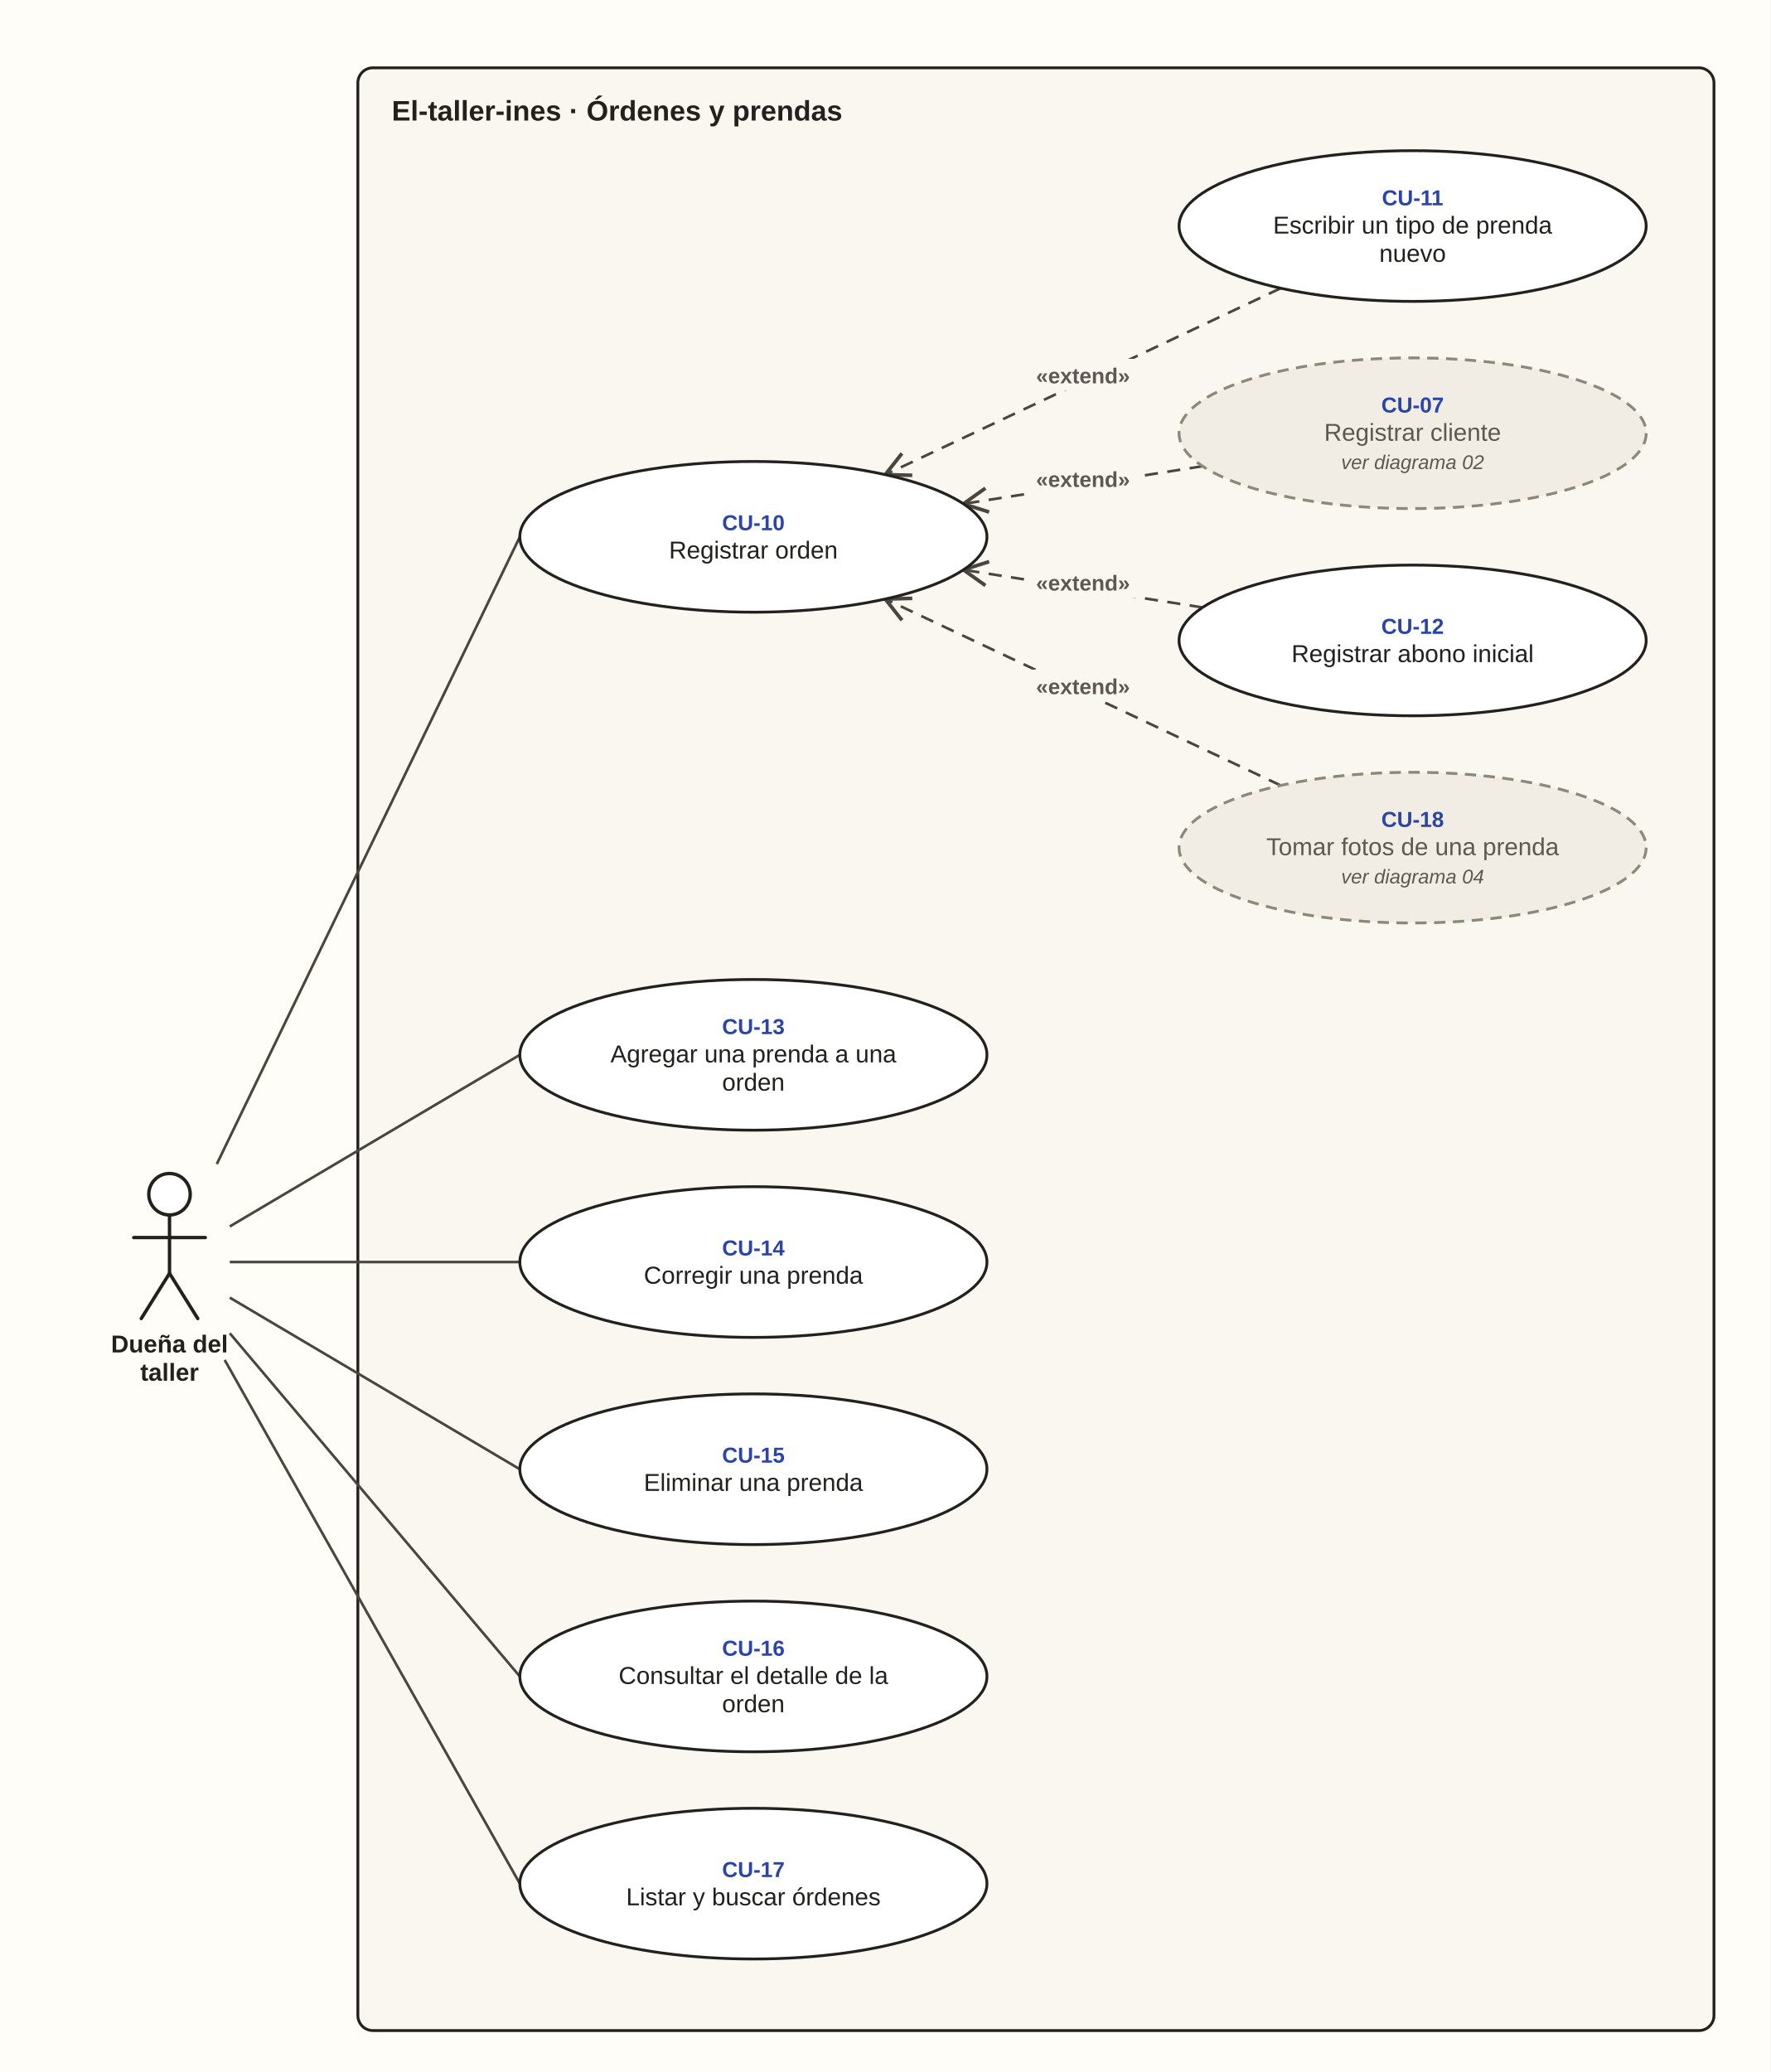
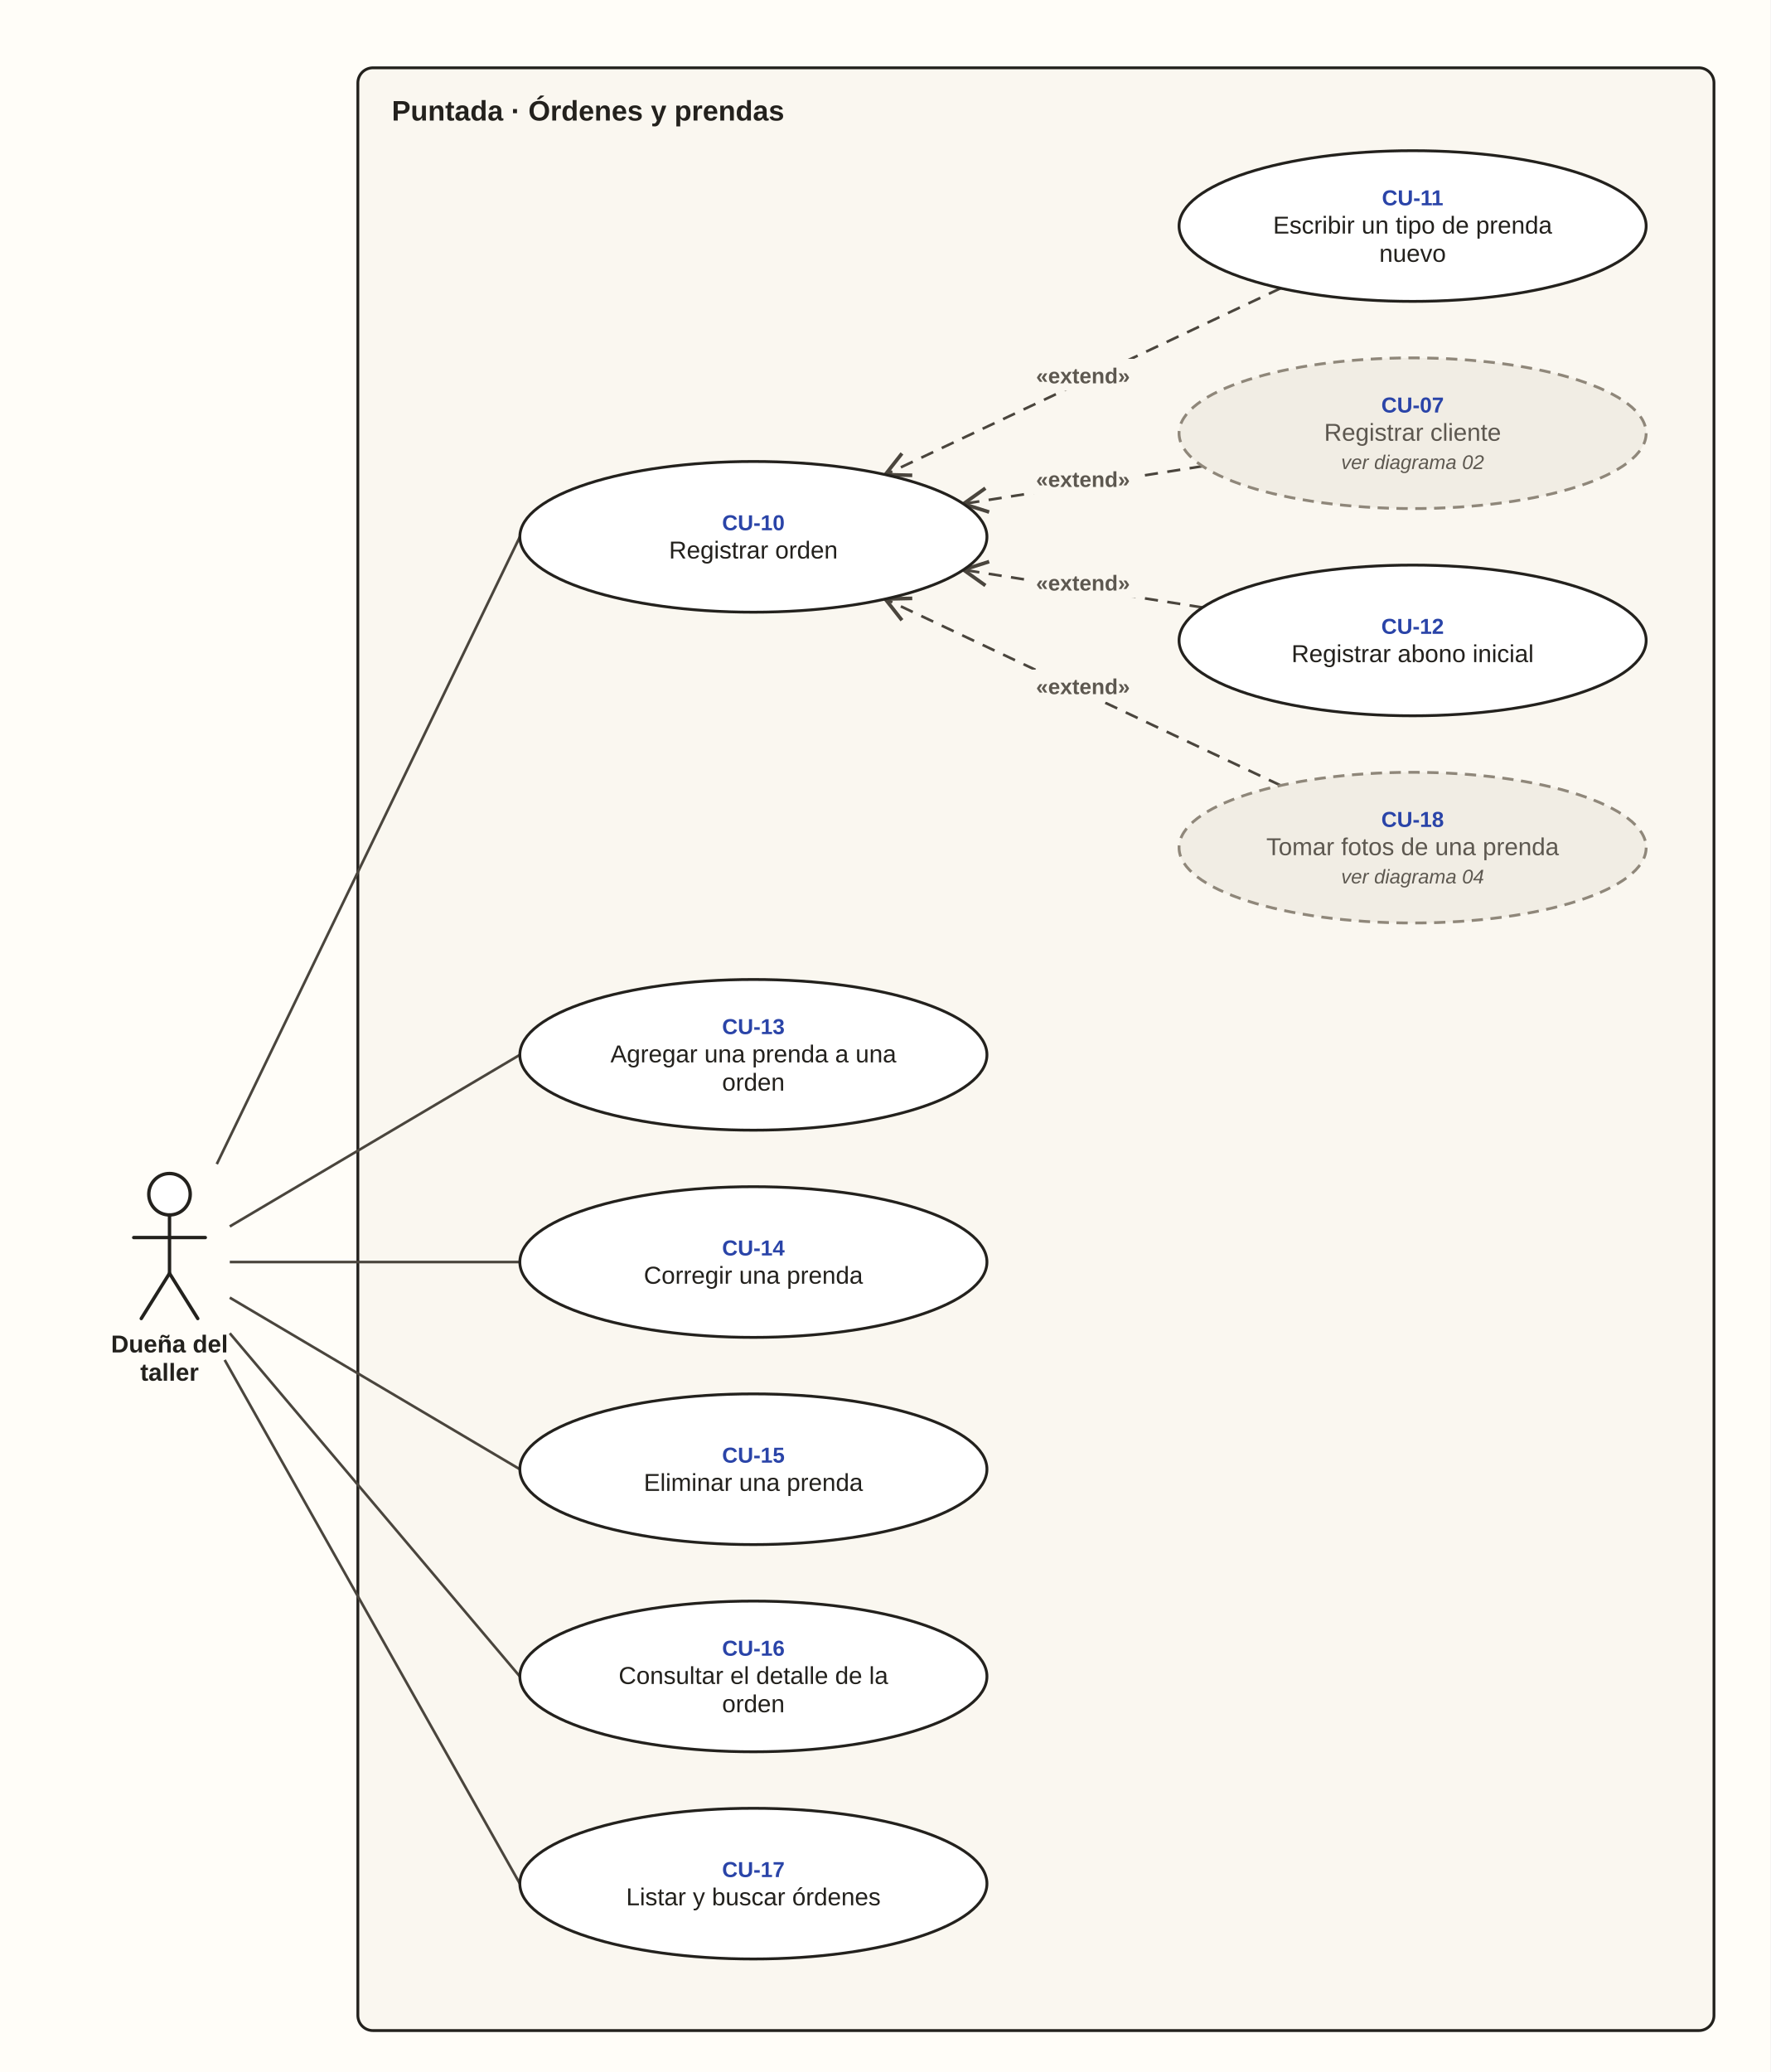
<svg xmlns="http://www.w3.org/2000/svg" viewBox="0 0 940 1100" width="940" height="1100" font-family="'Source Sans 3', 'Segoe UI', Arial, sans-serif" role="img" aria-label="Casos de uso · Órdenes y prendas">
  <defs>
    <marker id="abierta-03-duena-ordenes-y-prendas" viewBox="0 0 12 12" refX="11" refY="6" markerWidth="11" markerHeight="11" orient="auto">
      <path d="M1 1 L11 6 L1 11" fill="none" stroke="#4a453d" stroke-width="1.5" />
    </marker>
    <marker id="triangulo-03-duena-ordenes-y-prendas" viewBox="0 0 14 14" refX="13" refY="7" markerWidth="14" markerHeight="14" orient="auto">
      <path d="M1 1 L13 7 L1 13 z" fill="#fffdf8" stroke="#4a453d" stroke-width="1.5" />
    </marker>
  </defs>
  <rect width="940" height="1100" fill="#fffdf8" />
  <rect x="190" y="36" width="720" height="1042" rx="8" fill="#faf7f0" stroke="#23211d" stroke-width="1.5" />
-   <text x="208.0" y="64.0" font-size="15" font-weight="700" fill="#23211d" text-anchor="start">El-taller-ines · Órdenes y prendas</text>
+   <text x="208.0" y="64.0" font-size="15" font-weight="700" fill="#23211d" text-anchor="start">Puntada · Órdenes y prendas</text>
  <line x1="115.1" y1="618.0" x2="276.0" y2="285.0" stroke="#4a453d" stroke-width="1.4" />
  <line x1="122.0" y1="651.1" x2="276.0" y2="560.0" stroke="#4a453d" stroke-width="1.4" />
  <line x1="122.0" y1="670.0" x2="276.0" y2="670.0" stroke="#4a453d" stroke-width="1.4" />
  <line x1="122.0" y1="688.9" x2="276.0" y2="780.0" stroke="#4a453d" stroke-width="1.4" />
  <line x1="122.0" y1="707.8" x2="276.0" y2="890.0" stroke="#4a453d" stroke-width="1.4" />
  <line x1="119.3" y1="722.0" x2="276.0" y2="1000.0" stroke="#4a453d" stroke-width="1.4" />
  <line x1="680.0" y1="153.0" x2="470.0" y2="252.0" stroke="#4a453d" stroke-width="1.4" stroke-dasharray="7 5" marker-end="url(#abierta-03-duena-ordenes-y-prendas)" />
  <rect x="545.0" y="190.5" width="60" height="17" rx="3" fill="#faf7f0" />
  <text x="575.0" y="203.5" font-size="11.5" font-weight="600" fill="#5d5850" text-anchor="middle">«extend»</text>
  <line x1="638.5" y1="247.5" x2="511.5" y2="267.5" stroke="#4a453d" stroke-width="1.4" stroke-dasharray="7 5" marker-end="url(#abierta-03-duena-ordenes-y-prendas)" />
  <rect x="545.0" y="245.5" width="60" height="17" rx="3" fill="#faf7f0" />
  <text x="575.0" y="258.5" font-size="11.5" font-weight="600" fill="#5d5850" text-anchor="middle">«extend»</text>
  <line x1="638.5" y1="322.5" x2="511.5" y2="302.5" stroke="#4a453d" stroke-width="1.4" stroke-dasharray="7 5" marker-end="url(#abierta-03-duena-ordenes-y-prendas)" />
  <rect x="545.0" y="300.5" width="60" height="17" rx="3" fill="#faf7f0" />
  <text x="575.0" y="313.5" font-size="11.5" font-weight="600" fill="#5d5850" text-anchor="middle">«extend»</text>
  <line x1="680.0" y1="417.0" x2="470.0" y2="318.0" stroke="#4a453d" stroke-width="1.4" stroke-dasharray="7 5" marker-end="url(#abierta-03-duena-ordenes-y-prendas)" />
  <rect x="545.0" y="355.5" width="60" height="17" rx="3" fill="#faf7f0" />
  <text x="575.0" y="368.5" font-size="11.5" font-weight="600" fill="#5d5850" text-anchor="middle">«extend»</text>
  <circle cx="90" cy="634" r="11" fill="#ffffff" stroke="#23211d" stroke-width="1.8" />
  <line x1="90" y1="645" x2="90" y2="676" stroke="#23211d" stroke-width="1.8" fill="none" stroke-linecap="round" />
  <line x1="71" y1="657" x2="109" y2="657" stroke="#23211d" stroke-width="1.8" fill="none" stroke-linecap="round" />
  <polyline points="75,700 90,676 105,700" stroke="#23211d" stroke-width="1.8" fill="none" stroke-linecap="round" />
  <text x="90.0" y="718.0" font-size="13" font-weight="700" fill="#23211d" text-anchor="middle">Dueña del</text>
  <text x="90.0" y="733.0" font-size="13" font-weight="700" fill="#23211d" text-anchor="middle">taller</text>
  <ellipse cx="400" cy="285.0" rx="124" ry="40" fill="#ffffff" stroke="#23211d" stroke-width="1.5" />
  <text x="400.0" y="281.5" font-size="11.5" font-weight="700" fill="#2a44a8" text-anchor="middle">CU-10</text>
  <text x="400.0" y="296.5" font-size="13" font-weight="400" fill="#23211d" text-anchor="middle">Registrar orden</text>
  <ellipse cx="750" cy="120" rx="124" ry="40" fill="#ffffff" stroke="#23211d" stroke-width="1.5" />
  <text x="750.0" y="109.0" font-size="11.5" font-weight="700" fill="#2a44a8" text-anchor="middle">CU-11</text>
  <text x="750.0" y="124.0" font-size="13" font-weight="400" fill="#23211d" text-anchor="middle">Escribir un tipo de prenda</text>
  <text x="750.0" y="139.0" font-size="13" font-weight="400" fill="#23211d" text-anchor="middle">nuevo</text>
  <ellipse cx="750" cy="230" rx="124" ry="40" fill="#f1ede4" stroke="#8f877a" stroke-width="1.5" stroke-dasharray="6 4" />
  <text x="750.0" y="219.0" font-size="11.5" font-weight="700" fill="#2a44a8" text-anchor="middle">CU-07</text>
  <text x="750.0" y="234.0" font-size="13" font-weight="400" fill="#5d5850" text-anchor="middle">Registrar cliente</text>
  <text x="750.0" y="249.0" font-size="10.5" font-weight="400" fill="#5d5850" text-anchor="middle" font-style="italic">ver diagrama 02</text>
  <ellipse cx="750" cy="340" rx="124" ry="40" fill="#ffffff" stroke="#23211d" stroke-width="1.5" />
  <text x="750.0" y="336.5" font-size="11.5" font-weight="700" fill="#2a44a8" text-anchor="middle">CU-12</text>
  <text x="750.0" y="351.5" font-size="13" font-weight="400" fill="#23211d" text-anchor="middle">Registrar abono inicial</text>
  <ellipse cx="750" cy="450" rx="124" ry="40" fill="#f1ede4" stroke="#8f877a" stroke-width="1.5" stroke-dasharray="6 4" />
  <text x="750.0" y="439.0" font-size="11.5" font-weight="700" fill="#2a44a8" text-anchor="middle">CU-18</text>
  <text x="750.0" y="454.0" font-size="13" font-weight="400" fill="#5d5850" text-anchor="middle">Tomar fotos de una prenda</text>
  <text x="750.0" y="469.0" font-size="10.5" font-weight="400" fill="#5d5850" text-anchor="middle" font-style="italic">ver diagrama 04</text>
  <ellipse cx="400" cy="560" rx="124" ry="40" fill="#ffffff" stroke="#23211d" stroke-width="1.5" />
  <text x="400.0" y="549.0" font-size="11.5" font-weight="700" fill="#2a44a8" text-anchor="middle">CU-13</text>
  <text x="400.0" y="564.0" font-size="13" font-weight="400" fill="#23211d" text-anchor="middle">Agregar una prenda a una</text>
  <text x="400.0" y="579.0" font-size="13" font-weight="400" fill="#23211d" text-anchor="middle">orden</text>
  <ellipse cx="400" cy="670" rx="124" ry="40" fill="#ffffff" stroke="#23211d" stroke-width="1.5" />
  <text x="400.0" y="666.5" font-size="11.5" font-weight="700" fill="#2a44a8" text-anchor="middle">CU-14</text>
  <text x="400.0" y="681.5" font-size="13" font-weight="400" fill="#23211d" text-anchor="middle">Corregir una prenda</text>
  <ellipse cx="400" cy="780" rx="124" ry="40" fill="#ffffff" stroke="#23211d" stroke-width="1.5" />
  <text x="400.0" y="776.5" font-size="11.5" font-weight="700" fill="#2a44a8" text-anchor="middle">CU-15</text>
  <text x="400.0" y="791.5" font-size="13" font-weight="400" fill="#23211d" text-anchor="middle">Eliminar una prenda</text>
  <ellipse cx="400" cy="890" rx="124" ry="40" fill="#ffffff" stroke="#23211d" stroke-width="1.5" />
  <text x="400.0" y="879.0" font-size="11.5" font-weight="700" fill="#2a44a8" text-anchor="middle">CU-16</text>
  <text x="400.0" y="894.0" font-size="13" font-weight="400" fill="#23211d" text-anchor="middle">Consultar el detalle de la</text>
  <text x="400.0" y="909.0" font-size="13" font-weight="400" fill="#23211d" text-anchor="middle">orden</text>
  <ellipse cx="400" cy="1000" rx="124" ry="40" fill="#ffffff" stroke="#23211d" stroke-width="1.5" />
  <text x="400.0" y="996.5" font-size="11.5" font-weight="700" fill="#2a44a8" text-anchor="middle">CU-17</text>
  <text x="400.0" y="1011.5" font-size="13" font-weight="400" fill="#23211d" text-anchor="middle">Listar y buscar órdenes</text>
</svg>
